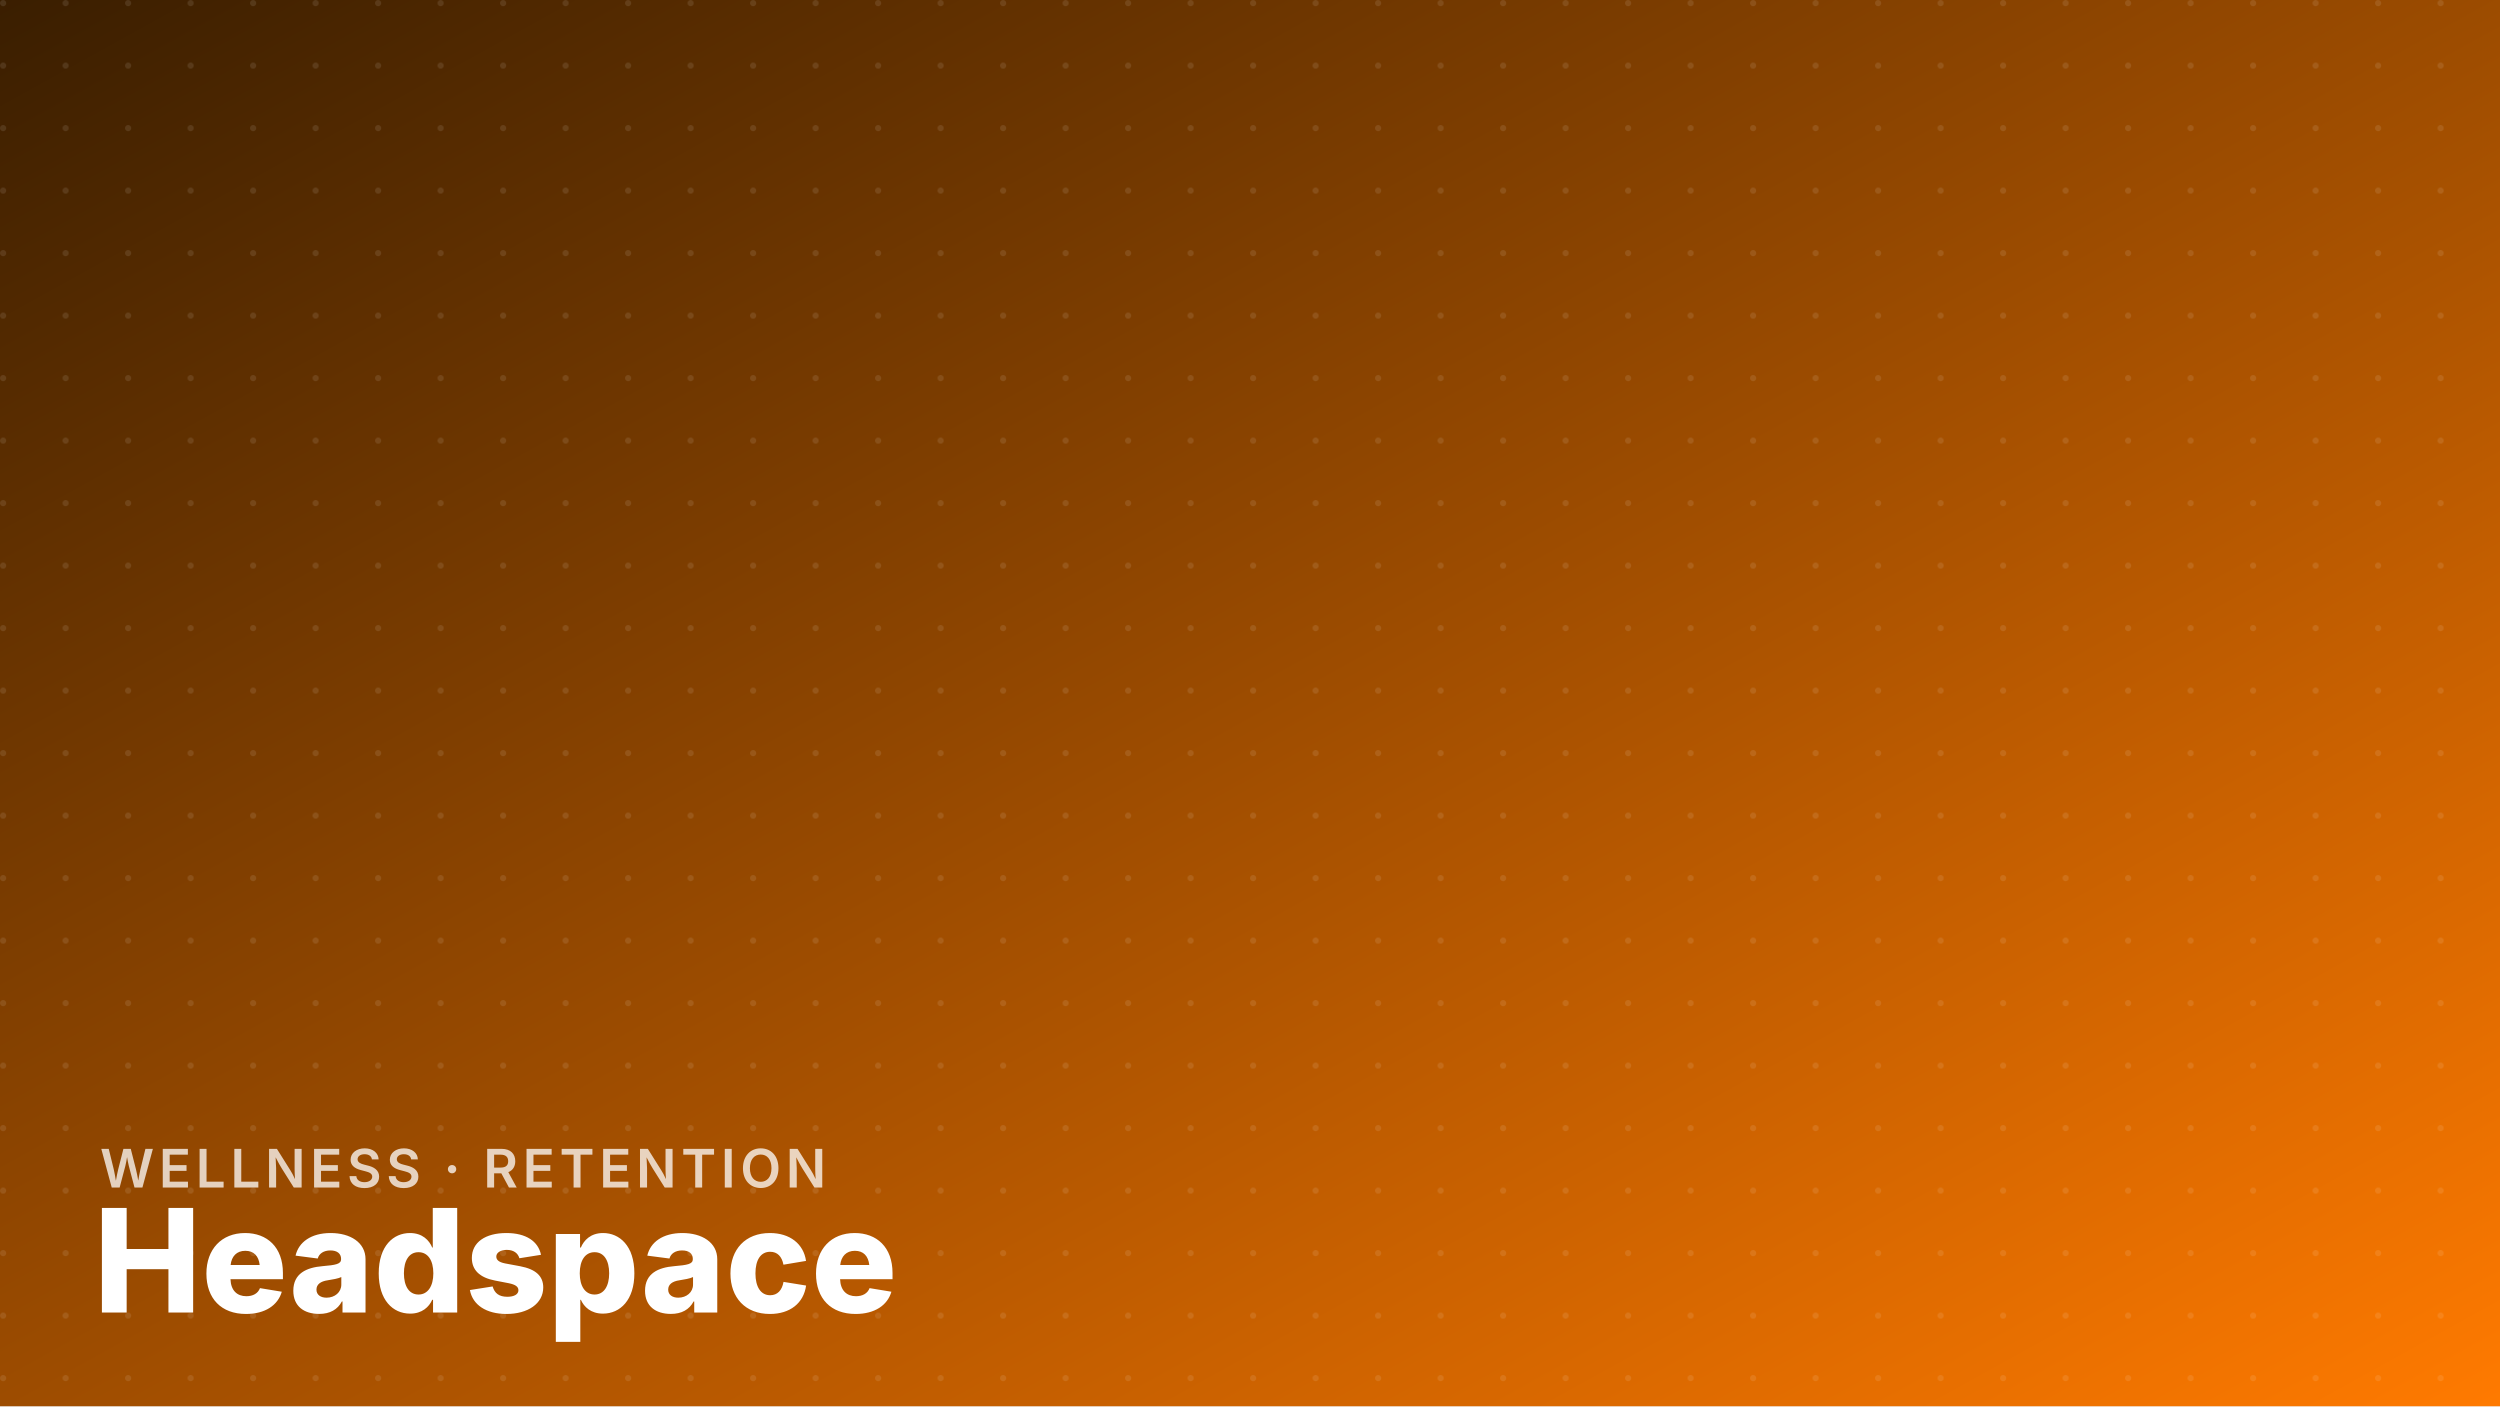
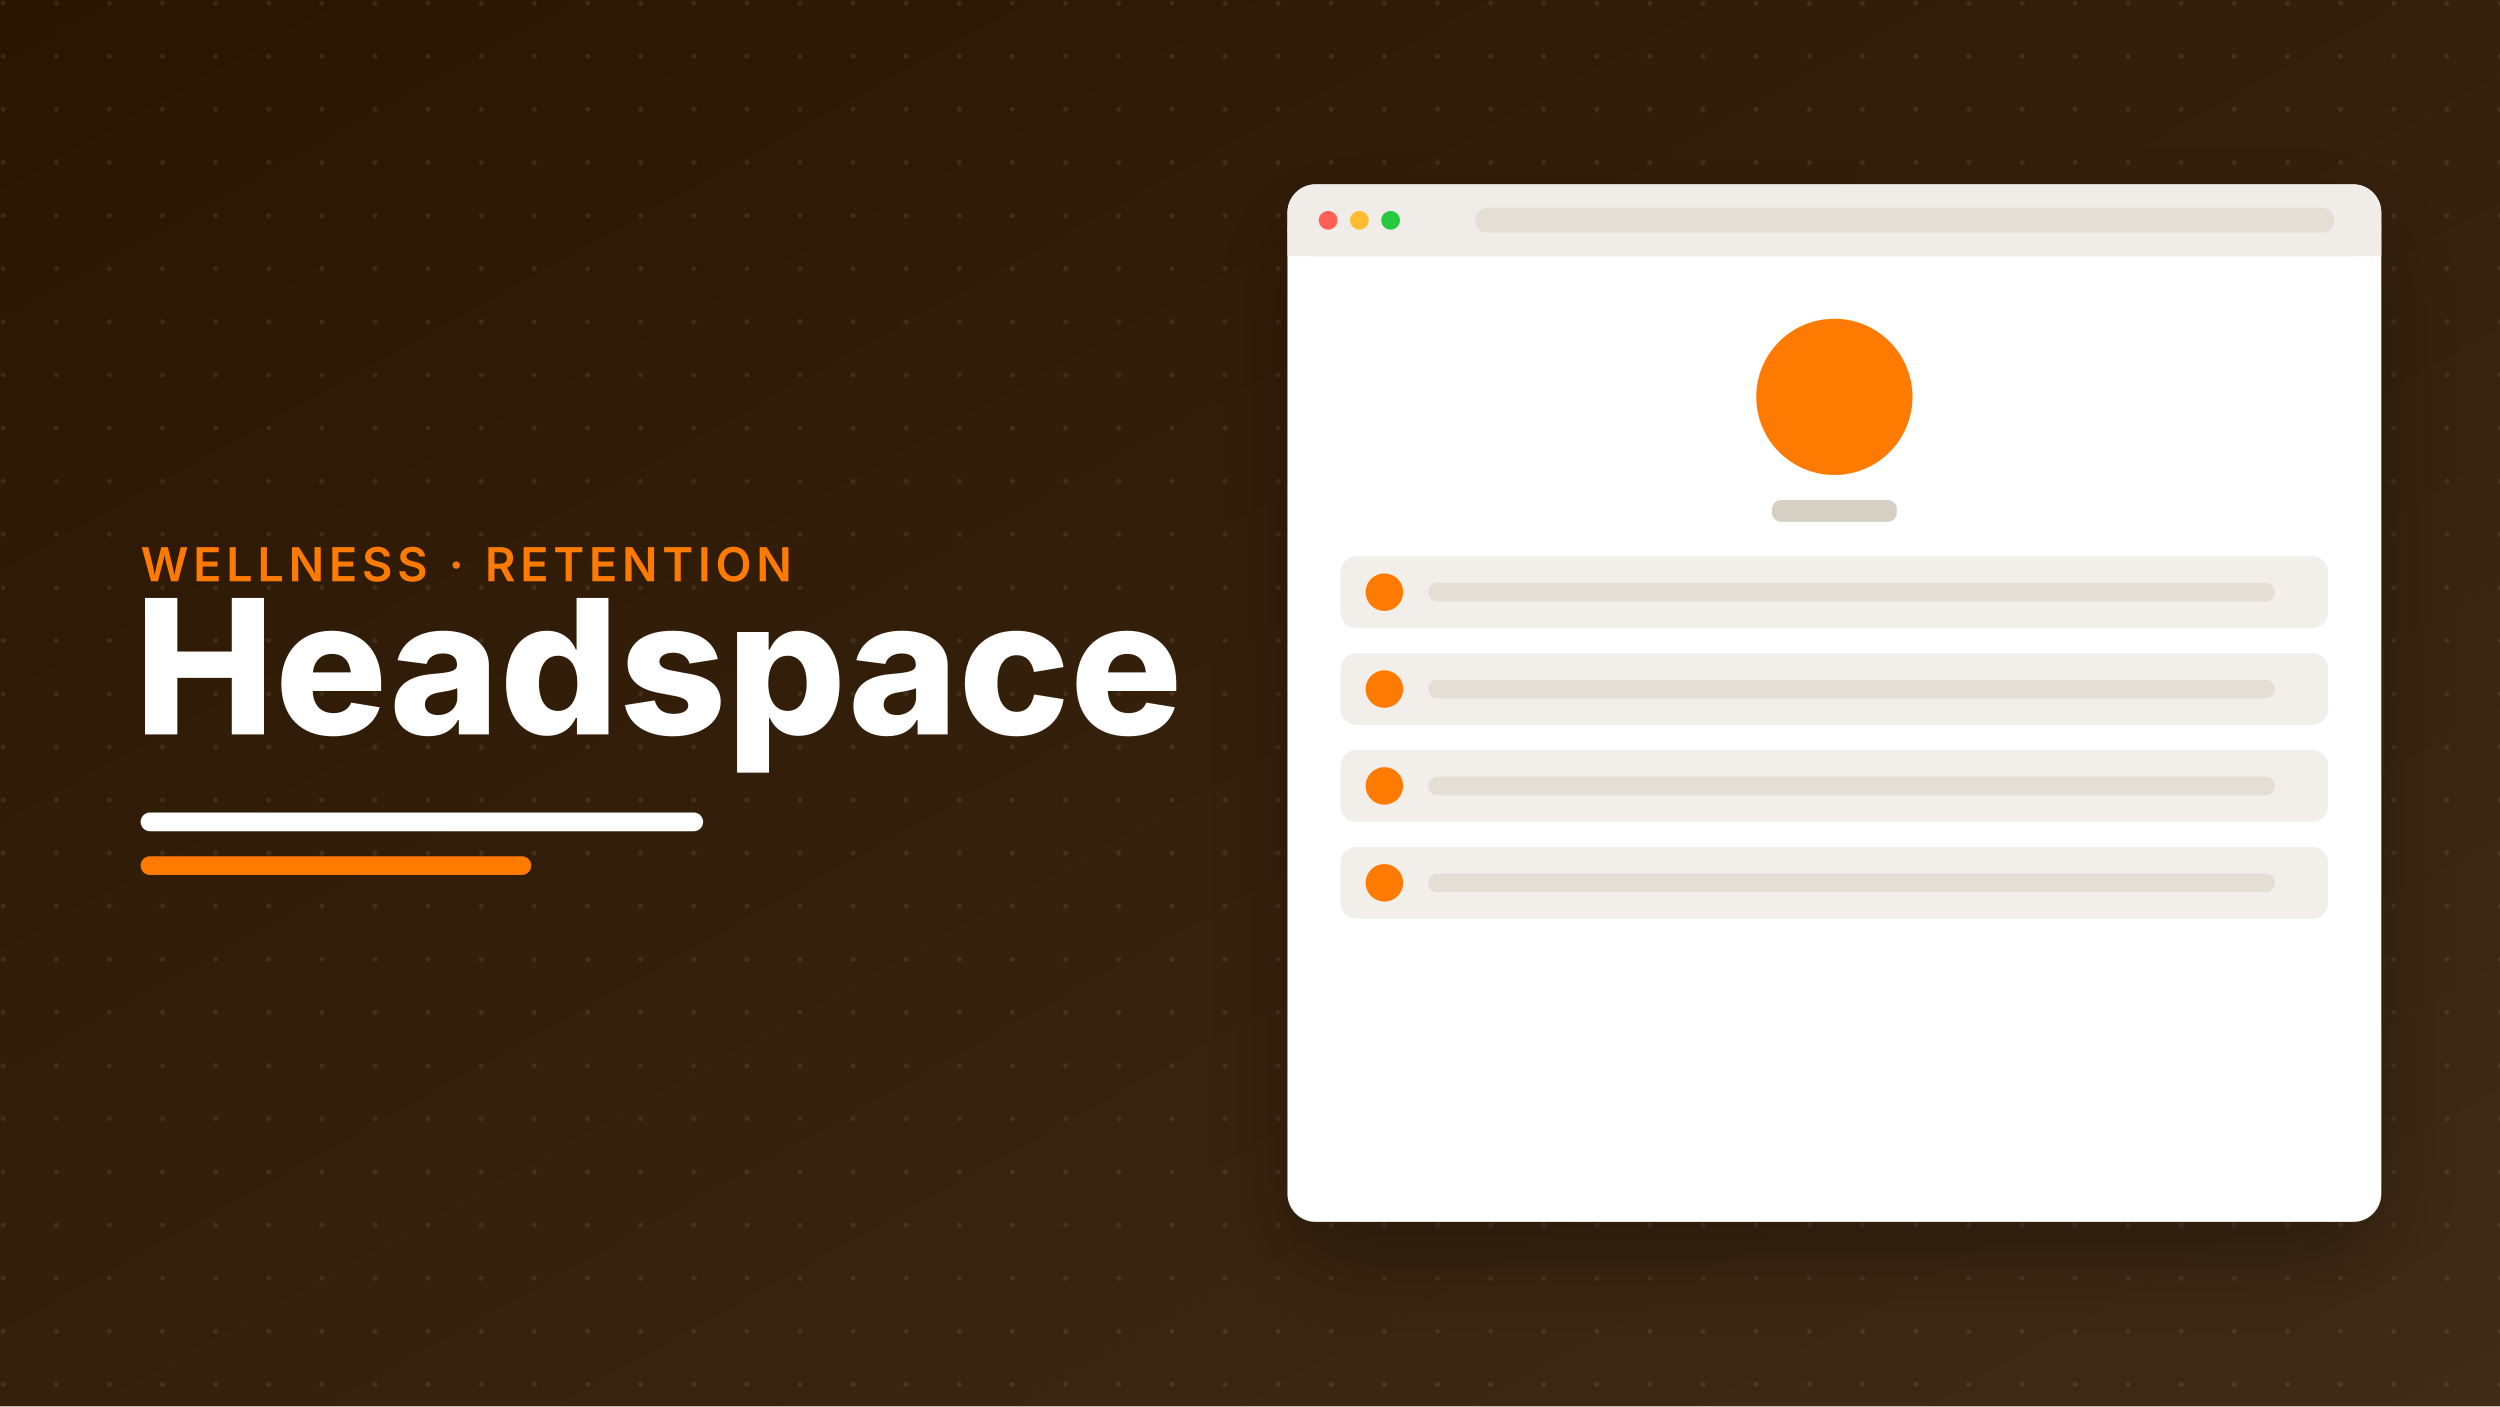
- <svg xmlns="http://www.w3.org/2000/svg" width="1600" height="900" viewBox="0 0 1600 900" role="img" aria-label="Headspace">
+ <svg xmlns="http://www.w3.org/2000/svg" width="1600" height="900" viewBox="0 0 1600 900" role="img" aria-label="Headspace UI mockup">
  <defs>
-     <linearGradient id="g" x1="0" y1="0" x2="1" y2="1">
-       <stop offset="0" stop-color="#3a1e00" />
-       <stop offset="1" stop-color="#ff7a00" />
+     <linearGradient id="bg" x1="0" y1="0" x2="1" y2="1">
+       <stop offset="0" stop-color="#2a1500" />
+       <stop offset="1" stop-color="#402b16" />
    </linearGradient>
-     <pattern id="dots" width="40" height="40" patternUnits="userSpaceOnUse">
-       <circle cx="2" cy="2" r="2" fill="#ffffff" opacity="0.10" />
+     <pattern id="dots" width="34" height="34" patternUnits="userSpaceOnUse">
+       <circle cx="2" cy="2" r="1.6" fill="#ffffff" opacity="0.08" />
    </pattern>
+     <filter id="sh" x="-20%" y="-20%" width="140%" height="140%">
+       <feDropShadow dx="0" dy="24" stdDeviation="30" flood-color="#000" flood-opacity="0.30" />
+     </filter>
  </defs>
-   <rect width="1600" height="900" fill="url(#g)" />
-   <rect width="1600" height="900" fill="url(#dots)" />
-   <text x="64" y="760" font-family="Inter, Arial, sans-serif" font-size="34" font-weight="600" fill="#ffffff" opacity="0.75" letter-spacing="3">WELLNESS · RETENTION</text>
-   <text x="60" y="840" font-family="Inter, Arial, sans-serif" font-size="92" font-weight="800" fill="#ffffff">Headspace</text>
+   <rect x="0" y="0" width="1600" height="900" rx="0" fill="url(#bg)" />
+   <rect x="0" y="0" width="1600" height="900" rx="0" fill="url(#dots)" />
+   <text x="90" y="372" font-family="Inter,Arial,sans-serif" font-size="30" font-weight="600" letter-spacing="3" fill="#ff7a00">WELLNESS · RETENTION</text>
+   <text x="86" y="470" font-family="Inter,Arial,sans-serif" font-size="120" font-weight="800" fill="#ffffff">Headspace</text>
+   <rect x="90" y="520" width="360" height="12" rx="6" fill="#ffffff" />
+   <rect x="90" y="548" width="250" height="12" rx="6" fill="#ff7a00" />
+   <g filter="url(#sh)">
+     <rect x="824" y="118" width="700" height="664" rx="18" fill="#ffffff" />
+   </g>
+   <rect x="824" y="118" width="700" height="46" rx="18" fill="#f0ede8" />
+   <rect x="824" y="146" width="700" height="18" rx="0" fill="#f0ede8" />
+   <circle cx="850" cy="141" r="6" fill="#ff5f57" />
+   <circle cx="870" cy="141" r="6" fill="#febc2e" />
+   <circle cx="890" cy="141" r="6" fill="#28c840" />
+   <rect x="944" y="133" width="550" height="16" rx="8" fill="#e4ded6" />
+   <g transform="translate(824,164)">
+     <circle cx="350" cy="90" r="50" fill="#ff7a00" />
+     <rect x="310" y="156" width="80" height="14" rx="6" fill="#d6cfc4" />
+     <rect x="34" y="192" width="632" height="46" rx="10" fill="#f2efea" />
+     <circle cx="62" cy="215" r="12" fill="#ff7a00" />
+     <rect x="90" y="209" width="542" height="12" rx="6" fill="#e4ded6" />
+     <rect x="34" y="254" width="632" height="46" rx="10" fill="#f2efea" />
+     <circle cx="62" cy="277" r="12" fill="#ff7a00" />
+     <rect x="90" y="271" width="542" height="12" rx="6" fill="#e4ded6" />
+     <rect x="34" y="316" width="632" height="46" rx="10" fill="#f2efea" />
+     <circle cx="62" cy="339" r="12" fill="#ff7a00" />
+     <rect x="90" y="333" width="542" height="12" rx="6" fill="#e4ded6" />
+     <rect x="34" y="378" width="632" height="46" rx="10" fill="#f2efea" />
+     <circle cx="62" cy="401" r="12" fill="#ff7a00" />
+     <rect x="90" y="395" width="542" height="12" rx="6" fill="#e4ded6" />
+   </g>
</svg>
